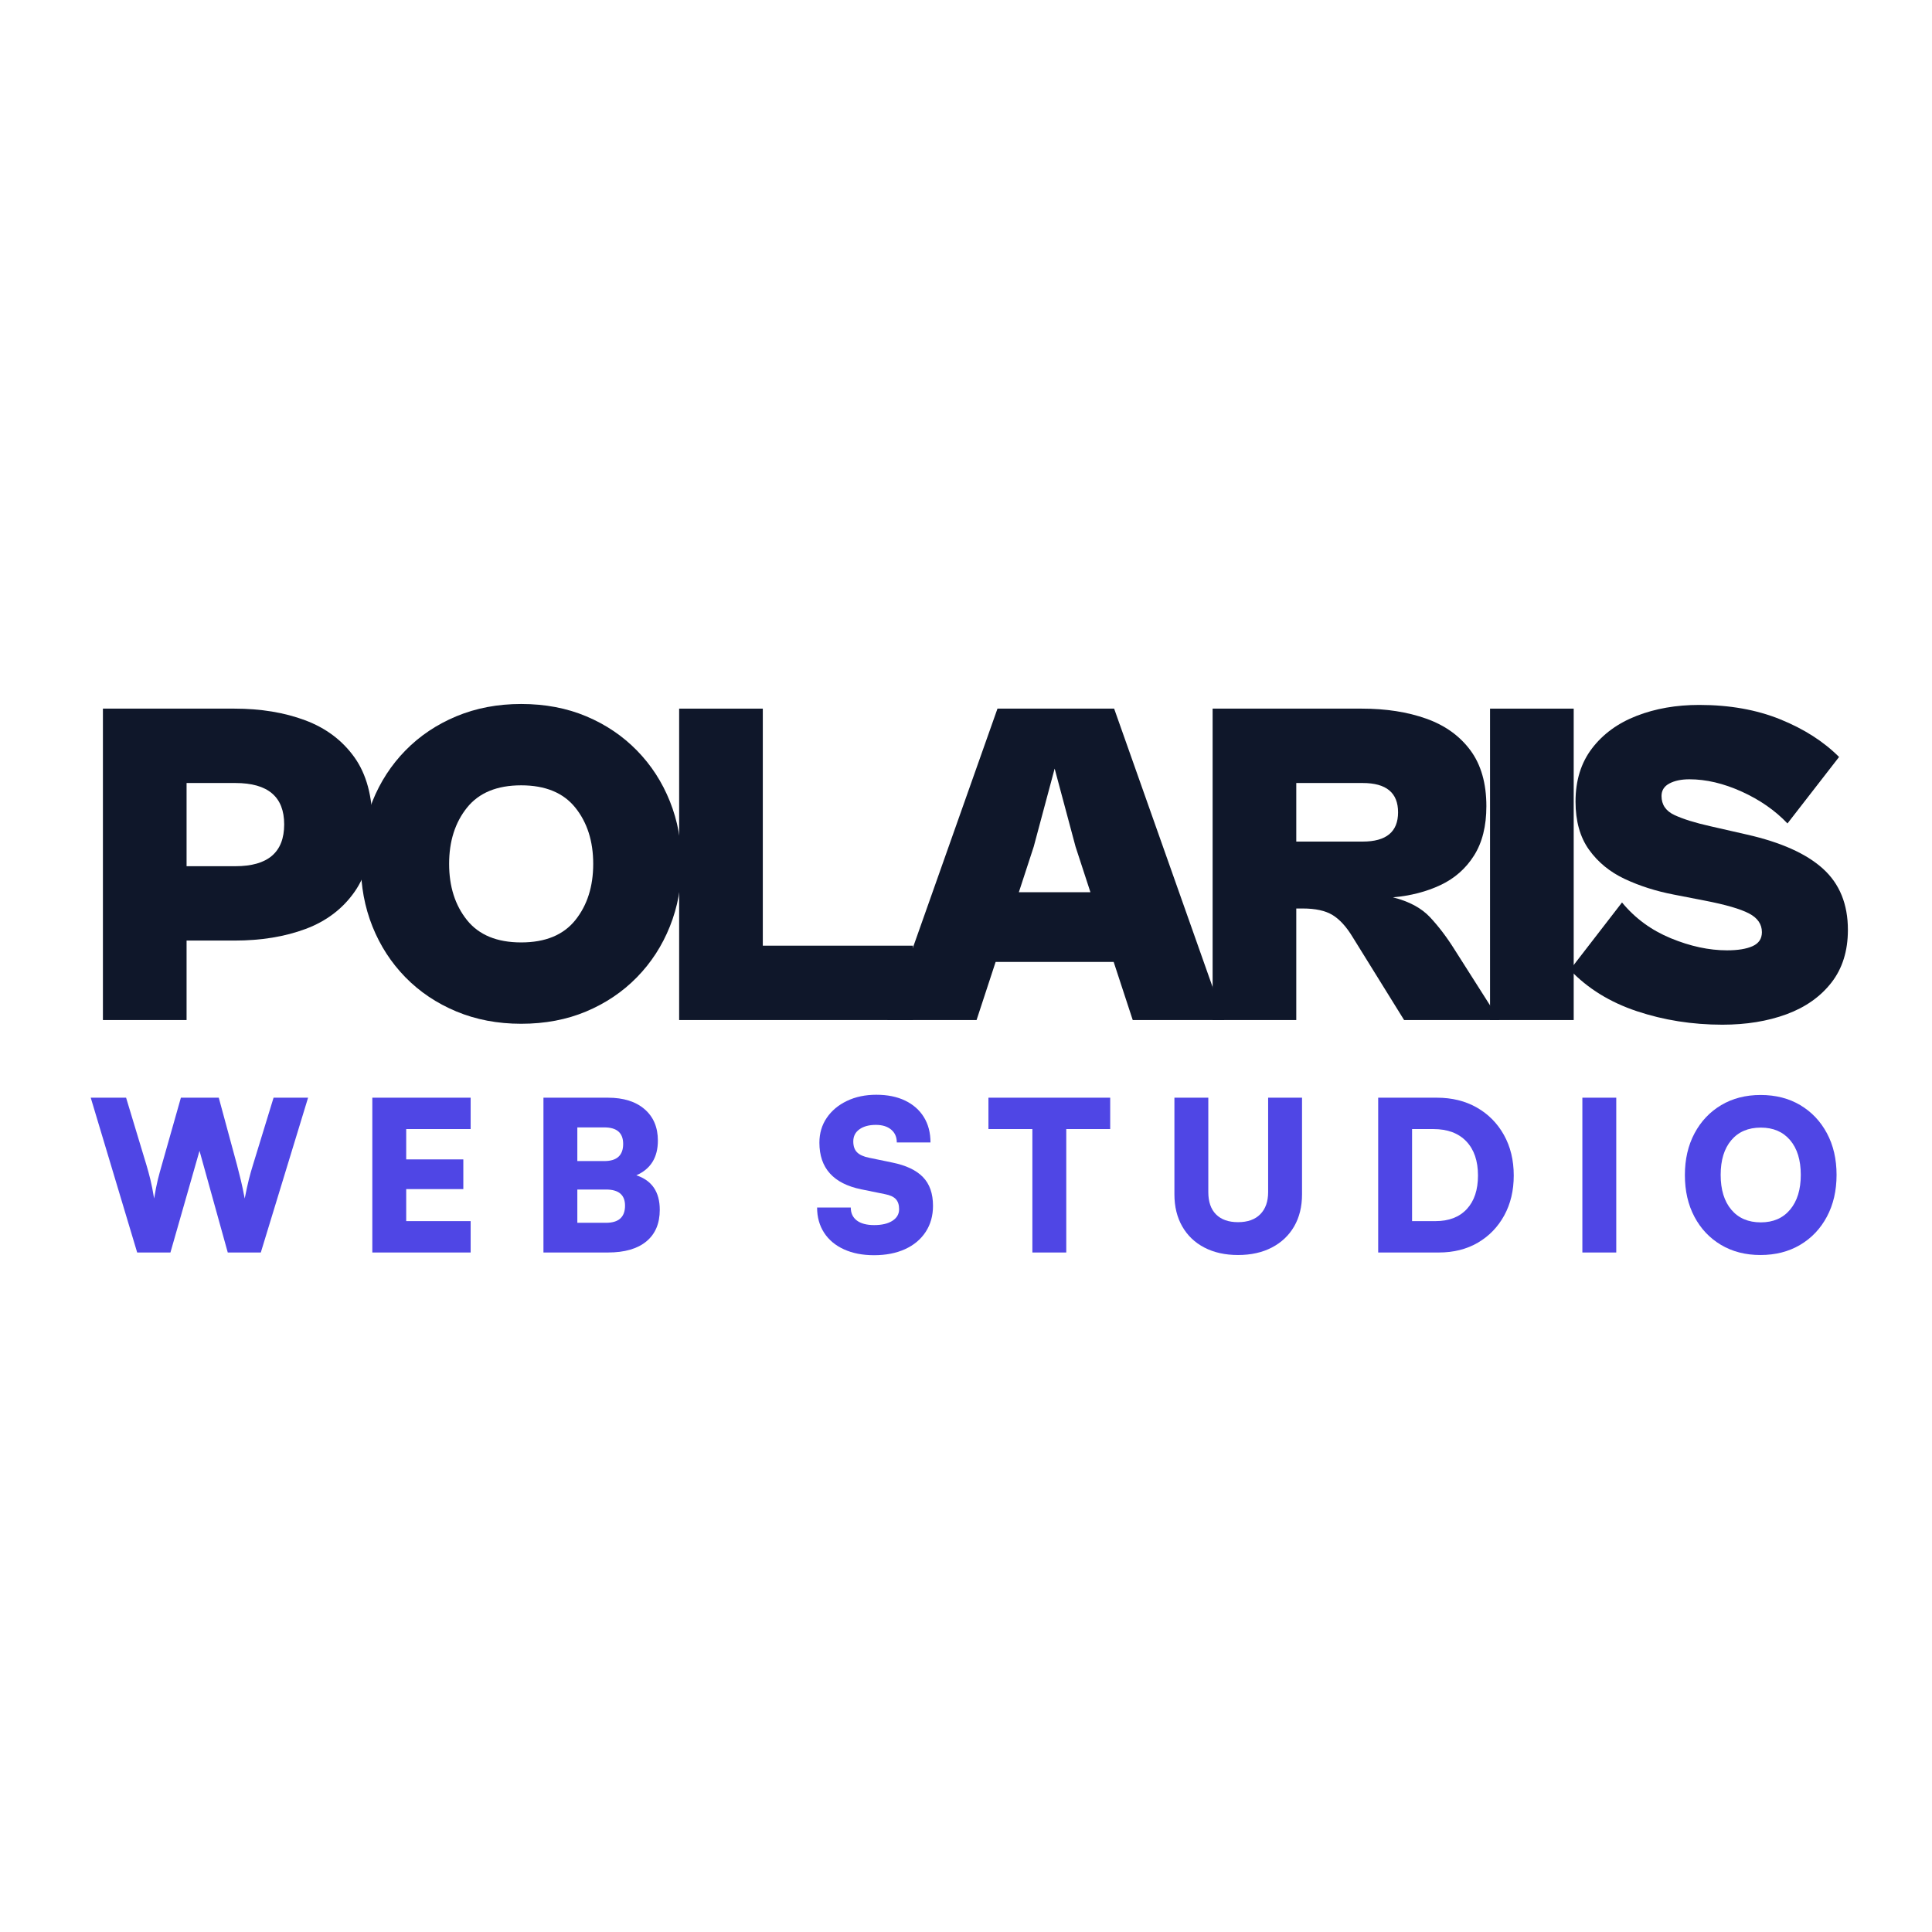
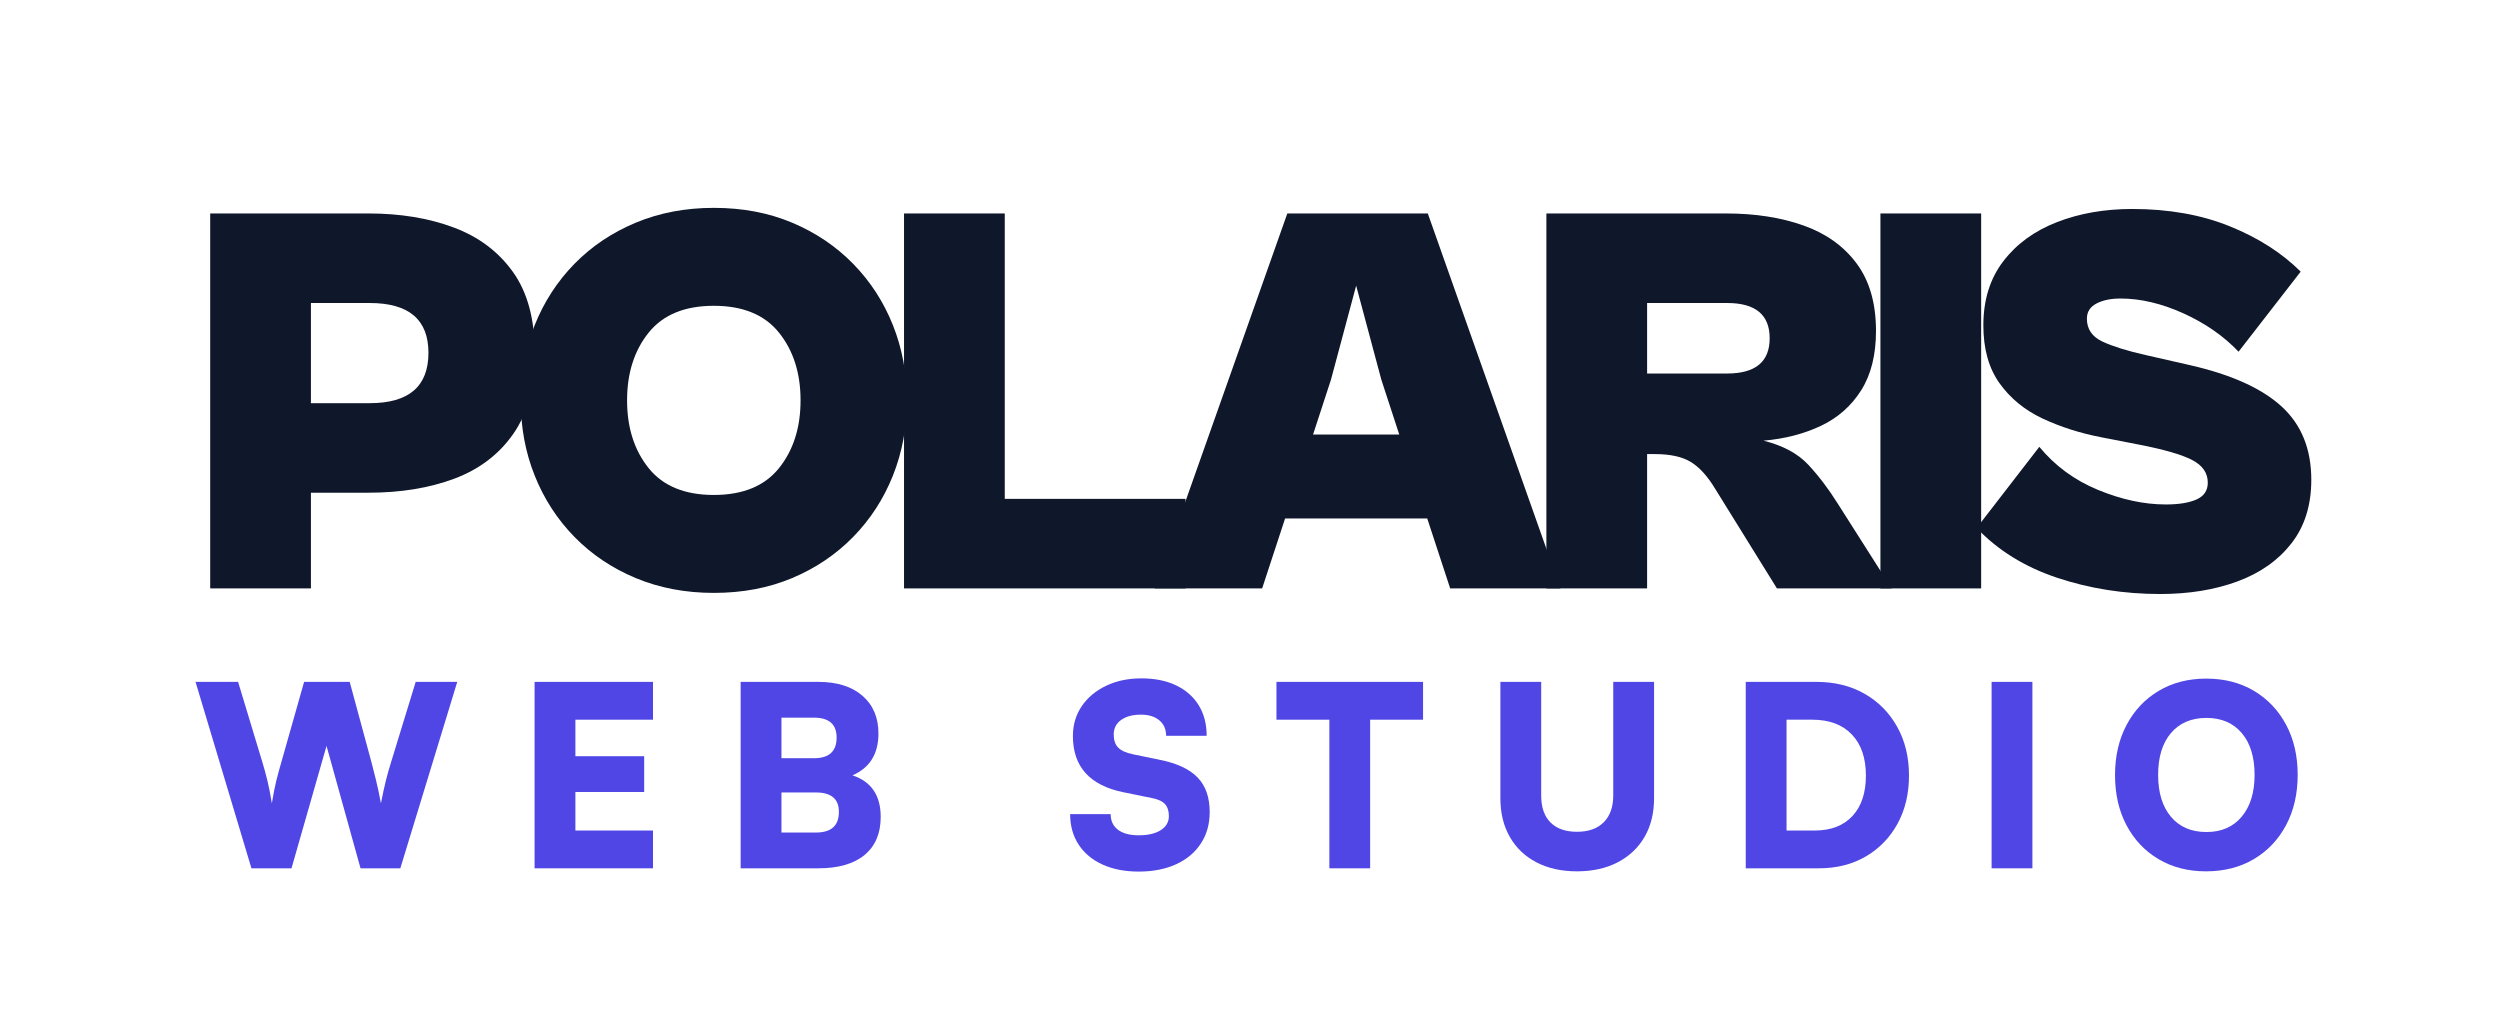
- <svg xmlns="http://www.w3.org/2000/svg" width="2000" zoomAndPan="magnify" viewBox="0 0 1500 1500" height="2000" preserveAspectRatio="xMidYMid meet" version="1.0">
+ <svg xmlns="http://www.w3.org/2000/svg" width="2149" zoomAndPan="magnify" viewBox="0 0 1611.75 654" height="872" preserveAspectRatio="xMidYMid meet" version="1.0">
  <defs>
    <g />
-     <clipPath id="a230ab79a7">
+     <clipPath id="b54eae7eed">
      <rect x="0" width="1382" y="0" height="407" />
    </clipPath>
-     <clipPath id="e18868f5cf">
-       <rect x="0" width="1423" y="0" height="204" />
+     <clipPath id="30d1fdf75f">
+       <rect x="0" width="1422" y="0" height="204" />
    </clipPath>
  </defs>
-   <g transform="matrix(1, 0, 0, 1, 65, 494)">
-     <g clip-path="url(#a230ab79a7)">
+   <g transform="matrix(1, 0, 0, 1, 120, 81)">
+     <g clip-path="url(#b54eae7eed)">
      <g fill="#0f172a" fill-opacity="1">
-         <g transform="translate(0.467454, 297.9603)">
+         <g transform="translate(1.079913, 298.3499)">
          <g>
-             <path d="M 79.391 0 L 14.438 0 L 14.438 -241.781 L 116.562 -241.781 C 137.008 -241.781 155.289 -238.77 171.406 -232.75 C 187.52 -226.738 200.27 -217.176 209.656 -204.062 C 219.039 -190.957 223.734 -173.578 223.734 -151.922 C 223.734 -130.266 219.102 -112.82 209.844 -99.594 C 200.582 -86.363 187.891 -76.738 171.766 -70.719 C 155.648 -64.707 137.25 -61.703 116.562 -61.703 L 79.391 -61.703 Z M 117.281 -184.031 L 79.391 -184.031 L 79.391 -119.438 L 117.281 -119.438 C 142.539 -119.438 155.172 -130.266 155.172 -151.922 C 155.172 -173.328 142.539 -184.031 117.281 -184.031 Z M 117.281 -184.031 " />
+             <path d="M 79.375 0 L 14.438 0 L 14.438 -241.734 L 116.531 -241.734 C 136.977 -241.734 155.258 -238.723 171.375 -232.703 C 187.488 -226.691 200.234 -217.133 209.609 -204.031 C 218.992 -190.926 223.688 -173.547 223.688 -151.891 C 223.688 -130.242 219.055 -112.805 209.797 -99.578 C 200.535 -86.348 187.848 -76.727 171.734 -70.719 C 155.617 -64.707 137.219 -61.703 116.531 -61.703 L 79.375 -61.703 Z M 117.266 -184 L 79.375 -184 L 79.375 -119.422 L 117.266 -119.422 C 142.516 -119.422 155.141 -130.242 155.141 -151.891 C 155.141 -173.297 142.516 -184 117.266 -184 Z M 117.266 -184 " />
          </g>
        </g>
      </g>
      <g fill="#0f172a" fill-opacity="1">
-         <g transform="translate(206.1175, 297.9603)">
+         <g transform="translate(206.6981, 298.3499)">
          <g>
-             <path d="M 133.516 2.891 C 115.234 2.891 98.453 -0.297 83.172 -6.672 C 67.898 -13.047 54.727 -21.883 43.656 -33.188 C 32.594 -44.5 24.051 -57.672 18.031 -72.703 C 12.02 -87.742 9.016 -103.926 9.016 -121.25 C 9.016 -138.57 12.02 -154.75 18.031 -169.781 C 24.051 -184.82 32.594 -197.992 43.656 -209.297 C 54.727 -220.609 67.898 -229.453 83.172 -235.828 C 98.453 -242.203 115.234 -245.391 133.516 -245.391 C 152.035 -245.391 168.875 -242.203 184.031 -235.828 C 199.188 -229.453 212.297 -220.609 223.359 -209.297 C 234.43 -197.992 242.973 -184.82 248.984 -169.781 C 255.004 -154.75 258.016 -138.57 258.016 -121.25 C 258.016 -103.926 255.004 -87.742 248.984 -72.703 C 242.973 -57.672 234.43 -44.5 223.359 -33.188 C 212.297 -21.883 199.188 -13.047 184.031 -6.672 C 168.875 -0.297 152.035 2.891 133.516 2.891 Z M 133.516 -60.266 C 152.285 -60.266 166.301 -66.035 175.562 -77.578 C 184.82 -89.129 189.453 -103.688 189.453 -121.25 C 189.453 -138.812 184.82 -153.363 175.562 -164.906 C 166.301 -176.457 152.285 -182.234 133.516 -182.234 C 114.754 -182.234 100.738 -176.457 91.469 -164.906 C 82.207 -153.363 77.578 -138.812 77.578 -121.25 C 77.578 -103.688 82.207 -89.129 91.469 -77.578 C 100.738 -66.035 114.754 -60.266 133.516 -60.266 Z M 133.516 -60.266 " />
+             <path d="M 133.5 2.891 C 115.219 2.891 98.438 -0.297 83.156 -6.672 C 67.883 -13.047 54.719 -21.883 43.656 -33.188 C 32.594 -44.5 24.051 -57.672 18.031 -72.703 C 12.02 -87.734 9.016 -103.91 9.016 -121.234 C 9.016 -138.547 12.02 -154.719 18.031 -169.75 C 24.051 -184.789 32.594 -197.961 43.656 -209.266 C 54.719 -220.566 67.883 -229.406 83.156 -235.781 C 98.438 -242.156 115.219 -245.344 133.5 -245.344 C 152.02 -245.344 168.852 -242.156 184 -235.781 C 199.156 -229.406 212.266 -220.566 223.328 -209.266 C 234.398 -197.961 242.941 -184.789 248.953 -169.75 C 254.961 -154.719 257.969 -138.547 257.969 -121.234 C 257.969 -103.91 254.961 -87.734 248.953 -72.703 C 242.941 -57.672 234.398 -44.5 223.328 -33.188 C 212.266 -21.883 199.156 -13.047 184 -6.672 C 168.852 -0.297 152.02 2.891 133.5 2.891 Z M 133.5 -60.25 C 152.258 -60.25 166.27 -66.02 175.531 -77.562 C 184.789 -89.113 189.422 -103.672 189.422 -121.234 C 189.422 -138.785 184.789 -153.332 175.531 -164.875 C 166.27 -176.426 152.258 -182.203 133.5 -182.203 C 114.738 -182.203 100.727 -176.426 91.469 -164.875 C 82.207 -153.332 77.578 -138.785 77.578 -121.234 C 77.578 -103.672 82.207 -89.113 91.469 -77.562 C 100.727 -66.02 114.738 -60.25 133.5 -60.25 Z M 133.5 -60.25 " />
          </g>
        </g>
      </g>
      <g fill="#0f172a" fill-opacity="1">
-         <g transform="translate(447.8484, 297.9603)">
+         <g transform="translate(448.3915, 298.3499)">
          <g>
-             <path d="M 195.953 0 L 14.438 0 L 14.438 -241.781 L 79.391 -241.781 L 79.391 -57.734 L 195.953 -57.734 Z M 195.953 0 " />
+             <path d="M 195.906 0 L 14.438 0 L 14.438 -241.734 L 79.375 -241.734 L 79.375 -57.734 L 195.906 -57.734 Z M 195.906 0 " />
          </g>
        </g>
      </g>
      <g fill="#0f172a" fill-opacity="1">
-         <g transform="translate(622.1081, 297.9603)">
+         <g transform="translate(622.6242, 298.3499)">
          <g>
-             <path d="M 71.094 0 L 1.797 0 L 87.328 -241.781 L 177.906 -241.781 L 263.422 0 L 192.344 0 L 177.547 -45.109 L 85.891 -45.109 Z M 115.469 -134.594 L 103.922 -99.234 L 159.5 -99.234 L 147.953 -134.594 L 131.719 -195.219 Z M 115.469 -134.594 " />
+             <path d="M 71.078 0 L 1.797 0 L 87.312 -241.734 L 177.875 -241.734 L 263.375 0 L 192.312 0 L 177.516 -45.094 L 85.875 -45.094 Z M 115.453 -134.578 L 103.906 -99.219 L 159.469 -99.219 L 147.922 -134.578 L 131.688 -195.188 Z M 115.453 -134.578 " />
          </g>
        </g>
      </g>
      <g fill="#0f172a" fill-opacity="1">
-         <g transform="translate(862.0349, 297.9603)">
+         <g transform="translate(862.5138, 298.3499)">
          <g>
-             <path d="M 79.391 0 L 14.438 0 L 14.438 -241.781 L 130.266 -241.781 C 149.035 -241.781 165.695 -239.191 180.25 -234.016 C 194.801 -228.848 206.227 -220.672 214.531 -209.484 C 222.832 -198.297 226.984 -183.801 226.984 -166 C 226.984 -150.602 223.797 -137.852 217.422 -127.75 C 211.047 -117.645 202.383 -110.004 191.438 -104.828 C 180.488 -99.66 168.16 -96.473 154.453 -95.266 C 166.961 -92.141 176.582 -86.969 183.312 -79.75 C 190.051 -72.531 196.426 -64.109 202.438 -54.484 L 237.078 0 L 163.109 0 L 123.047 -64.594 C 118.234 -72.531 113.062 -78.18 107.531 -81.547 C 102 -84.922 94.301 -86.609 84.438 -86.609 L 79.391 -86.609 Z M 130.984 -184.031 L 79.391 -184.031 L 79.391 -138.562 L 130.984 -138.562 C 149.273 -138.562 158.422 -146.141 158.422 -161.297 C 158.422 -176.453 149.273 -184.031 130.984 -184.031 Z M 130.984 -184.031 " />
+             <path d="M 79.375 0 L 14.438 0 L 14.438 -241.734 L 130.25 -241.734 C 149.008 -241.734 165.664 -239.145 180.219 -233.969 C 194.77 -228.801 206.191 -220.625 214.484 -209.438 C 222.785 -198.258 226.938 -183.77 226.938 -165.969 C 226.938 -150.57 223.75 -137.82 217.375 -127.719 C 211 -117.613 202.336 -109.973 191.391 -104.797 C 180.453 -99.629 168.129 -96.445 154.422 -95.25 C 166.93 -92.125 176.551 -86.953 183.281 -79.734 C 190.02 -72.516 196.395 -64.098 202.406 -54.484 L 237.047 0 L 163.078 0 L 123.031 -64.578 C 118.219 -72.516 113.047 -78.164 107.516 -81.531 C 101.984 -84.906 94.285 -86.594 84.422 -86.594 L 79.375 -86.594 Z M 130.969 -184 L 79.375 -184 L 79.375 -138.547 L 130.969 -138.547 C 149.25 -138.547 158.391 -146.125 158.391 -161.281 C 158.391 -176.426 149.25 -184 130.969 -184 Z M 130.969 -184 " />
          </g>
        </g>
      </g>
      <g fill="#0f172a" fill-opacity="1">
-         <g transform="translate(1077.427, 297.9603)">
+         <g transform="translate(1077.872, 298.3499)">
          <g>
-             <path d="M 79.391 0 L 14.438 0 L 14.438 -241.781 L 79.391 -241.781 Z M 79.391 0 " />
+             <path d="M 79.375 0 L 14.438 0 L 14.438 -241.734 L 79.375 -241.734 Z M 79.375 0 " />
          </g>
        </g>
      </g>
      <g fill="#0f172a" fill-opacity="1">
-         <g transform="translate(1145.97, 297.9603)">
+         <g transform="translate(1146.405, 298.3499)">
          <g>
-             <path d="M 126.297 3.609 C 102.961 3.609 80.832 0.117 59.906 -6.859 C 38.977 -13.836 21.656 -24.539 7.938 -38.969 L 48.359 -91.297 C 58.461 -79.023 71.094 -69.758 86.25 -63.5 C 101.406 -57.25 115.957 -54.125 129.906 -54.125 C 138.332 -54.125 144.945 -55.207 149.75 -57.375 C 154.562 -59.539 156.969 -63.148 156.969 -68.203 C 156.969 -74.453 153.598 -79.32 146.859 -82.812 C 140.129 -86.301 128.707 -89.609 112.594 -92.734 L 88.406 -97.438 C 74.695 -100.082 62.066 -104.109 50.516 -109.516 C 38.973 -114.93 29.711 -122.508 22.734 -132.25 C 15.754 -142 12.266 -154.453 12.266 -169.609 C 12.266 -185.961 16.535 -199.734 25.078 -210.922 C 33.617 -222.109 45.164 -230.523 59.719 -236.172 C 74.27 -241.828 90.453 -244.656 108.266 -244.656 C 131.836 -244.656 152.82 -240.926 171.219 -233.469 C 189.625 -226.02 204.844 -216.281 216.875 -204.25 L 176.828 -152.641 C 167.203 -162.742 155.352 -170.984 141.281 -177.359 C 127.207 -183.734 113.676 -186.922 100.688 -186.922 C 94.426 -186.922 89.25 -185.836 85.156 -183.672 C 81.07 -181.516 79.031 -178.27 79.031 -173.938 C 79.031 -167.195 82.395 -162.266 89.125 -159.141 C 95.863 -156.016 105.129 -153.129 116.922 -150.484 L 145.422 -143.984 C 171.891 -137.973 191.555 -129.129 204.422 -117.453 C 217.297 -105.785 223.734 -89.969 223.734 -70 C 223.734 -53.645 219.461 -39.992 210.922 -29.047 C 202.379 -18.098 190.77 -9.914 176.094 -4.5 C 161.426 0.906 144.828 3.609 126.297 3.609 Z M 126.297 3.609 " />
+             <path d="M 126.281 3.609 C 102.945 3.609 80.816 0.125 59.891 -6.844 C 38.961 -13.82 21.645 -24.531 7.938 -38.969 L 48.344 -91.281 C 58.445 -79.008 71.07 -69.75 86.219 -63.5 C 101.375 -57.25 115.93 -54.125 129.891 -54.125 C 138.305 -54.125 144.922 -55.203 149.734 -57.359 C 154.547 -59.523 156.953 -63.133 156.953 -68.188 C 156.953 -74.445 153.582 -79.316 146.844 -82.797 C 140.102 -86.285 128.676 -89.594 112.562 -92.719 L 88.391 -97.422 C 74.68 -100.066 62.051 -104.094 50.5 -109.5 C 38.957 -114.914 29.695 -122.492 22.719 -132.234 C 15.75 -141.973 12.266 -154.422 12.266 -169.578 C 12.266 -185.93 16.535 -199.695 25.078 -210.875 C 33.617 -222.062 45.164 -230.484 59.719 -236.141 C 74.27 -241.797 90.441 -244.625 108.234 -244.625 C 131.805 -244.625 152.789 -240.895 171.188 -233.438 C 189.594 -225.977 204.812 -216.238 216.844 -204.219 L 176.797 -152.609 C 167.172 -162.711 155.32 -170.953 141.25 -177.328 C 127.176 -183.703 113.645 -186.891 100.656 -186.891 C 94.406 -186.891 89.234 -185.805 85.141 -183.641 C 81.055 -181.484 79.016 -178.238 79.016 -173.906 C 79.016 -167.164 82.379 -162.234 89.109 -159.109 C 95.848 -155.984 105.109 -153.098 116.891 -150.453 L 145.406 -143.953 C 171.863 -137.941 191.523 -129.102 204.391 -117.438 C 217.254 -105.77 223.688 -89.957 223.688 -70 C 223.688 -53.633 219.414 -39.977 210.875 -29.031 C 202.344 -18.094 190.738 -9.914 176.062 -4.5 C 161.395 0.906 144.801 3.609 126.281 3.609 Z M 126.281 3.609 " />
          </g>
        </g>
      </g>
    </g>
  </g>
-   <g transform="matrix(1, 0, 0, 1, 57, 810)">
-     <g clip-path="url(#e18868f5cf)">
+   <g transform="matrix(1, 0, 0, 1, 113, 397)">
+     <g clip-path="url(#30d1fdf75f)">
      <g fill="#4f46e5" fill-opacity="1">
-         <g transform="translate(11.00791, 162.435)">
+         <g transform="translate(10.61998, 162.7965)">
          <g>
-             <path d="M 38.5 0 L 2.438 -120.188 L 29.891 -120.188 L 45.641 -68.062 C 46.723 -64.477 47.75 -60.711 48.719 -56.766 C 49.695 -52.816 50.676 -47.863 51.656 -41.906 C 52.625 -47.863 53.594 -52.789 54.562 -56.688 C 55.539 -60.582 56.57 -64.375 57.656 -68.062 L 72.438 -120.188 L 101.844 -120.188 L 115.969 -68.062 C 116.945 -64.375 117.922 -60.523 118.891 -56.516 C 119.867 -52.516 120.898 -47.645 121.984 -41.906 C 123.172 -47.969 124.25 -52.922 125.219 -56.766 C 126.195 -60.609 127.227 -64.266 128.312 -67.734 L 144.391 -120.188 L 171.188 -120.188 L 134.484 0 L 108.828 0 L 86.891 -78.938 L 64.312 0 Z M 38.5 0 " />
+             <path d="M 38.484 0 L 2.438 -120.188 L 29.875 -120.188 L 45.641 -68.047 C 46.723 -64.473 47.75 -60.707 48.719 -56.75 C 49.695 -52.801 50.672 -47.852 51.641 -41.906 C 52.617 -47.852 53.594 -52.773 54.562 -56.672 C 55.539 -60.578 56.57 -64.367 57.656 -68.047 L 72.438 -120.188 L 101.828 -120.188 L 115.953 -68.047 C 116.93 -64.367 117.906 -60.523 118.875 -56.516 C 119.852 -52.516 120.883 -47.645 121.969 -41.906 C 123.156 -47.969 124.234 -52.922 125.203 -56.766 C 126.18 -60.609 127.211 -64.258 128.297 -67.719 L 144.375 -120.188 L 171.172 -120.188 L 134.469 0 L 108.812 0 L 86.891 -78.922 L 64.312 0 Z M 38.484 0 " />
          </g>
        </g>
      </g>
      <g fill="#4f46e5" fill-opacity="1">
-         <g transform="translate(219.5654, 162.435)">
+         <g transform="translate(219.1451, 162.7965)">
          <g>
-             <path d="M 88.844 0 L 12.5 0 L 12.5 -120.188 L 88.844 -120.188 L 88.844 -95.828 L 38.812 -95.828 L 38.812 -72.281 L 83.156 -72.281 L 83.156 -49.219 L 38.812 -49.219 L 38.812 -24.359 L 88.844 -24.359 Z M 88.844 0 " />
+             <path d="M 88.844 0 L 12.5 0 L 12.5 -120.188 L 88.844 -120.188 L 88.844 -95.812 L 38.812 -95.812 L 38.812 -72.266 L 83.156 -72.266 L 83.156 -49.203 L 38.812 -49.203 L 38.812 -24.359 L 88.844 -24.359 Z M 88.844 0 " />
          </g>
        </g>
      </g>
      <g fill="#4f46e5" fill-opacity="1">
-         <g transform="translate(352.4313, 162.435)">
+         <g transform="translate(351.9904, 162.7965)">
          <g>
-             <path d="M 12.5 0 L 12.5 -120.188 L 62.531 -120.188 C 74.656 -120.188 84.156 -117.207 91.031 -111.25 C 97.906 -105.301 101.344 -97.18 101.344 -86.891 C 101.344 -73.797 95.77 -64.812 84.625 -59.938 C 96.75 -55.926 102.812 -46.992 102.812 -33.141 C 102.812 -22.523 99.344 -14.348 92.406 -8.609 C 85.477 -2.867 75.52 0 62.531 0 Z M 59.766 -97.125 L 38.812 -97.125 L 38.812 -70.984 L 59.766 -70.984 C 69.516 -70.984 74.391 -75.422 74.391 -84.297 C 74.391 -92.848 69.516 -97.125 59.766 -97.125 Z M 61.078 -48.891 L 38.812 -48.891 L 38.812 -23.062 L 61.078 -23.062 C 70.922 -23.062 75.844 -27.5 75.844 -36.375 C 75.844 -44.719 70.922 -48.891 61.078 -48.891 Z M 61.078 -48.891 " />
+             <path d="M 12.5 0 L 12.5 -120.188 L 62.531 -120.188 C 74.656 -120.188 84.156 -117.207 91.031 -111.25 C 97.906 -105.289 101.344 -97.172 101.344 -86.891 C 101.344 -73.785 95.766 -64.797 84.609 -59.922 C 96.734 -55.922 102.797 -46.988 102.797 -33.125 C 102.797 -22.52 99.332 -14.348 92.406 -8.609 C 85.477 -2.867 75.52 0 62.531 0 Z M 59.766 -97.125 L 38.812 -97.125 L 38.812 -70.969 L 59.766 -70.969 C 69.504 -70.969 74.375 -75.406 74.375 -84.281 C 74.375 -92.844 69.504 -97.125 59.766 -97.125 Z M 61.062 -48.891 L 38.812 -48.891 L 38.812 -23.062 L 61.062 -23.062 C 70.914 -23.062 75.844 -27.5 75.844 -36.375 C 75.844 -44.719 70.914 -48.891 61.062 -48.891 Z M 61.062 -48.891 " />
          </g>
        </g>
      </g>
      <g fill="#4f46e5" fill-opacity="1">
-         <g transform="translate(495.3677, 162.435)">
+         <g transform="translate(494.9047, 162.7965)">
          <g />
        </g>
      </g>
      <g fill="#4f46e5" fill-opacity="1">
-         <g transform="translate(573.3328, 162.435)">
+         <g transform="translate(572.8577, 162.7965)">
          <g>
-             <path d="M 5.844 -85.266 C 5.844 -92.523 7.738 -98.941 11.531 -104.516 C 15.32 -110.098 20.547 -114.484 27.203 -117.672 C 33.859 -120.867 41.469 -122.469 50.031 -122.469 C 58.688 -122.469 66.156 -120.953 72.438 -117.922 C 78.719 -114.891 83.562 -110.609 86.969 -105.078 C 90.383 -99.555 92.094 -93.008 92.094 -85.438 L 65.938 -85.438 C 65.938 -89.656 64.473 -92.984 61.547 -95.422 C 58.629 -97.859 54.68 -99.078 49.703 -99.078 C 44.398 -99.078 40.148 -97.938 36.953 -95.656 C 33.754 -93.383 32.156 -90.25 32.156 -86.25 C 32.156 -82.562 33.129 -79.742 35.078 -77.797 C 37.023 -75.848 40.113 -74.441 44.344 -73.578 L 62.375 -69.844 C 73.094 -67.676 81.051 -63.91 86.25 -58.547 C 91.445 -53.191 94.047 -45.75 94.047 -36.219 C 94.047 -28.531 92.148 -21.789 88.359 -16 C 84.566 -10.207 79.234 -5.738 72.359 -2.594 C 65.484 0.539 57.441 2.109 48.234 2.109 C 39.359 2.109 31.586 0.594 24.922 -2.438 C 18.266 -5.469 13.125 -9.77 9.5 -15.344 C 5.875 -20.926 4.062 -27.453 4.062 -34.922 L 30.203 -34.922 C 30.203 -30.586 31.77 -27.227 34.906 -24.844 C 38.051 -22.469 42.551 -21.281 48.406 -21.281 C 54.352 -21.281 59.062 -22.391 62.531 -24.609 C 66 -26.828 67.734 -29.832 67.734 -33.625 C 67.734 -36.977 66.891 -39.57 65.203 -41.406 C 63.523 -43.25 60.688 -44.551 56.688 -45.312 L 38.328 -49.047 C 16.672 -53.484 5.844 -65.555 5.844 -85.266 Z M 5.844 -85.266 " />
+             <path d="M 5.844 -85.266 C 5.844 -92.516 7.738 -98.926 11.531 -104.5 C 15.32 -110.082 20.547 -114.469 27.203 -117.656 C 33.859 -120.852 41.461 -122.453 50.016 -122.453 C 58.68 -122.453 66.156 -120.938 72.438 -117.906 C 78.719 -114.875 83.562 -110.598 86.969 -105.078 C 90.375 -99.555 92.078 -93.004 92.078 -85.422 L 65.938 -85.422 C 65.938 -89.648 64.473 -92.977 61.547 -95.406 C 58.629 -97.844 54.68 -99.062 49.703 -99.062 C 44.391 -99.062 40.133 -97.926 36.938 -95.656 C 33.75 -93.383 32.156 -90.242 32.156 -86.234 C 32.156 -82.555 33.129 -79.742 35.078 -77.797 C 37.023 -75.848 40.113 -74.438 44.344 -73.562 L 62.359 -69.828 C 73.078 -67.672 81.035 -63.91 86.234 -58.547 C 91.43 -53.191 94.031 -45.75 94.031 -36.219 C 94.031 -28.531 92.133 -21.789 88.344 -16 C 84.562 -10.207 79.234 -5.738 72.359 -2.594 C 65.484 0.539 57.441 2.109 48.234 2.109 C 39.359 2.109 31.586 0.594 24.922 -2.438 C 18.266 -5.469 13.125 -9.77 9.5 -15.344 C 5.875 -20.926 4.062 -27.453 4.062 -34.922 L 30.203 -34.922 C 30.203 -30.586 31.77 -27.227 34.906 -24.844 C 38.051 -22.469 42.547 -21.281 48.391 -21.281 C 54.348 -21.281 59.055 -22.391 62.516 -24.609 C 65.984 -26.828 67.719 -29.832 67.719 -33.625 C 67.719 -36.977 66.879 -39.57 65.203 -41.406 C 63.523 -43.25 60.688 -44.551 56.688 -45.312 L 38.328 -49.047 C 16.672 -53.484 5.844 -65.555 5.844 -85.266 Z M 5.844 -85.266 " />
          </g>
        </g>
      </g>
      <g fill="#4f46e5" fill-opacity="1">
-         <g transform="translate(707.1731, 162.435)">
+         <g transform="translate(706.6773, 162.7965)">
          <g>
-             <path d="M 3.25 -95.828 L 3.25 -120.188 L 97.781 -120.188 L 97.781 -95.828 L 63.672 -95.828 L 63.672 0 L 37.359 0 L 37.359 -95.828 Z M 3.25 -95.828 " />
+             <path d="M 3.25 -95.812 L 3.25 -120.188 L 97.766 -120.188 L 97.766 -95.812 L 63.656 -95.812 L 63.656 0 L 37.359 0 L 37.359 -95.812 Z M 3.25 -95.812 " />
          </g>
        </g>
      </g>
      <g fill="#4f46e5" fill-opacity="1">
-         <g transform="translate(843.1251, 162.435)">
+         <g transform="translate(842.6082, 162.7965)">
          <g>
-             <path d="M 11.688 -45.156 L 11.688 -120.188 L 38 -120.188 L 38 -46.938 C 38 -39.363 40.004 -33.57 44.016 -29.562 C 48.023 -25.551 53.711 -23.547 61.078 -23.547 C 68.547 -23.547 74.305 -25.602 78.359 -29.719 C 82.422 -33.832 84.453 -39.57 84.453 -46.938 L 84.453 -120.188 L 110.766 -120.188 L 110.766 -45.156 C 110.766 -35.625 108.734 -27.336 104.672 -20.297 C 100.617 -13.266 94.852 -7.797 87.375 -3.891 C 79.906 0.004 71.141 1.953 61.078 1.953 C 51.109 1.953 42.414 0.031 35 -3.812 C 27.582 -7.656 21.844 -13.125 17.781 -20.219 C 13.719 -27.312 11.688 -35.625 11.688 -45.156 Z M 11.688 -45.156 " />
+             <path d="M 11.688 -45.156 L 11.688 -120.188 L 38 -120.188 L 38 -46.938 C 38 -39.352 40 -33.555 44 -29.547 C 48.008 -25.547 53.695 -23.547 61.062 -23.547 C 68.531 -23.547 74.297 -25.602 78.359 -29.719 C 82.422 -33.832 84.453 -39.57 84.453 -46.938 L 84.453 -120.188 L 110.766 -120.188 L 110.766 -45.156 C 110.766 -35.625 108.734 -27.336 104.672 -20.297 C 100.609 -13.266 94.844 -7.797 87.375 -3.891 C 79.906 0.004 71.133 1.953 61.062 1.953 C 51.102 1.953 42.414 0.031 35 -3.812 C 27.582 -7.656 21.844 -13.125 17.781 -20.219 C 13.719 -27.312 11.688 -35.625 11.688 -45.156 Z M 11.688 -45.156 " />
          </g>
        </g>
      </g>
      <g fill="#4f46e5" fill-opacity="1">
-         <g transform="translate(1000.518, 162.435)">
+         <g transform="translate(999.9763, 162.7965)">
          <g>
-             <path d="M 59.609 0 L 12.5 0 L 12.5 -120.188 L 57.984 -120.188 C 69.785 -120.188 80.148 -117.641 89.078 -112.547 C 98.016 -107.461 105.023 -100.375 110.109 -91.281 C 115.203 -82.188 117.75 -71.68 117.75 -59.766 C 117.75 -48.078 115.285 -37.738 110.359 -28.75 C 105.43 -19.758 98.609 -12.719 89.891 -7.625 C 81.18 -2.539 71.086 0 59.609 0 Z M 55.391 -95.828 L 38.812 -95.828 L 38.812 -24.359 L 57.016 -24.359 C 67.41 -24.359 75.504 -27.473 81.297 -33.703 C 87.086 -39.93 89.984 -48.617 89.984 -59.766 C 89.984 -71.141 86.953 -79.992 80.891 -86.328 C 74.828 -92.66 66.328 -95.828 55.391 -95.828 Z M 55.391 -95.828 " />
+             <path d="M 59.609 0 L 12.5 0 L 12.5 -120.188 L 57.984 -120.188 C 69.785 -120.188 80.148 -117.641 89.078 -112.547 C 98.016 -107.461 105.023 -100.367 110.109 -91.266 C 115.203 -82.172 117.75 -71.672 117.75 -59.766 C 117.75 -48.066 115.285 -37.723 110.359 -28.734 C 105.43 -19.754 98.609 -12.719 89.891 -7.625 C 81.172 -2.539 71.078 0 59.609 0 Z M 55.375 -95.812 L 38.812 -95.812 L 38.812 -24.359 L 57 -24.359 C 67.395 -24.359 75.488 -27.469 81.281 -33.688 C 87.07 -39.914 89.969 -48.609 89.969 -59.766 C 89.969 -71.129 86.938 -79.977 80.875 -86.312 C 74.812 -92.645 66.312 -95.812 55.375 -95.812 Z M 55.375 -95.812 " />
          </g>
        </g>
      </g>
      <g fill="#4f46e5" fill-opacity="1">
-         <g transform="translate(1159.047, 162.435)">
+         <g transform="translate(1158.481, 162.7965)">
          <g>
            <path d="M 38.812 -120.188 L 38.812 0 L 12.5 0 L 12.5 -120.188 Z M 38.812 -120.188 " />
          </g>
        </g>
      </g>
      <g fill="#4f46e5" fill-opacity="1">
-         <g transform="translate(1245.296, 162.435)">
+         <g transform="translate(1244.717, 162.7965)">
          <g>
-             <path d="M 123.609 -60.266 C 123.609 -48.023 121.113 -37.223 116.125 -27.859 C 111.145 -18.492 104.211 -11.18 95.328 -5.922 C 86.453 -0.672 76.172 1.953 64.484 1.953 C 52.898 1.953 42.691 -0.672 33.859 -5.922 C 25.035 -11.18 18.16 -18.469 13.234 -27.781 C 8.305 -37.094 5.844 -47.863 5.844 -60.094 C 5.844 -72.332 8.332 -83.133 13.312 -92.5 C 18.301 -101.863 25.207 -109.172 34.031 -114.422 C 42.852 -119.672 53.055 -122.297 64.641 -122.297 C 76.336 -122.297 86.598 -119.672 95.422 -114.422 C 104.242 -109.172 111.145 -101.891 116.125 -92.578 C 121.113 -83.266 123.609 -72.492 123.609 -60.266 Z M 95.828 -60.266 C 95.828 -71.734 93.066 -80.719 87.547 -87.219 C 82.023 -93.719 74.445 -96.969 64.812 -96.969 C 55.062 -96.969 47.426 -93.719 41.906 -87.219 C 36.383 -80.719 33.625 -71.734 33.625 -60.266 C 33.625 -48.785 36.383 -39.77 41.906 -33.219 C 47.426 -26.664 55.062 -23.391 64.812 -23.391 C 74.445 -23.391 82.023 -26.691 87.547 -33.297 C 93.066 -39.898 95.828 -48.891 95.828 -60.266 Z M 95.828 -60.266 " />
+             <path d="M 123.594 -60.25 C 123.594 -48.02 121.102 -37.219 116.125 -27.844 C 111.145 -18.477 104.211 -11.172 95.328 -5.922 C 86.453 -0.672 76.164 1.953 64.469 1.953 C 52.883 1.953 42.68 -0.672 33.859 -5.922 C 25.035 -11.172 18.16 -18.453 13.234 -27.766 C 8.305 -37.078 5.844 -47.852 5.844 -60.094 C 5.844 -72.32 8.332 -83.117 13.312 -92.484 C 18.289 -101.848 25.191 -109.156 34.016 -114.406 C 42.848 -119.664 53.055 -122.297 64.641 -122.297 C 76.328 -122.297 86.582 -119.664 95.406 -114.406 C 104.238 -109.156 111.145 -101.875 116.125 -92.562 C 121.102 -83.258 123.594 -72.488 123.594 -60.25 Z M 95.812 -60.25 C 95.812 -71.727 93.051 -80.711 87.531 -87.203 C 82.008 -93.703 74.43 -96.953 64.797 -96.953 C 55.055 -96.953 47.426 -93.703 41.906 -87.203 C 36.383 -80.711 33.625 -71.727 33.625 -60.25 C 33.625 -48.77 36.383 -39.754 41.906 -33.203 C 47.426 -26.66 55.055 -23.391 64.797 -23.391 C 74.43 -23.391 82.008 -26.691 87.531 -33.297 C 93.051 -39.898 95.812 -48.883 95.812 -60.25 Z M 95.812 -60.25 " />
          </g>
        </g>
      </g>
    </g>
  </g>
</svg>
